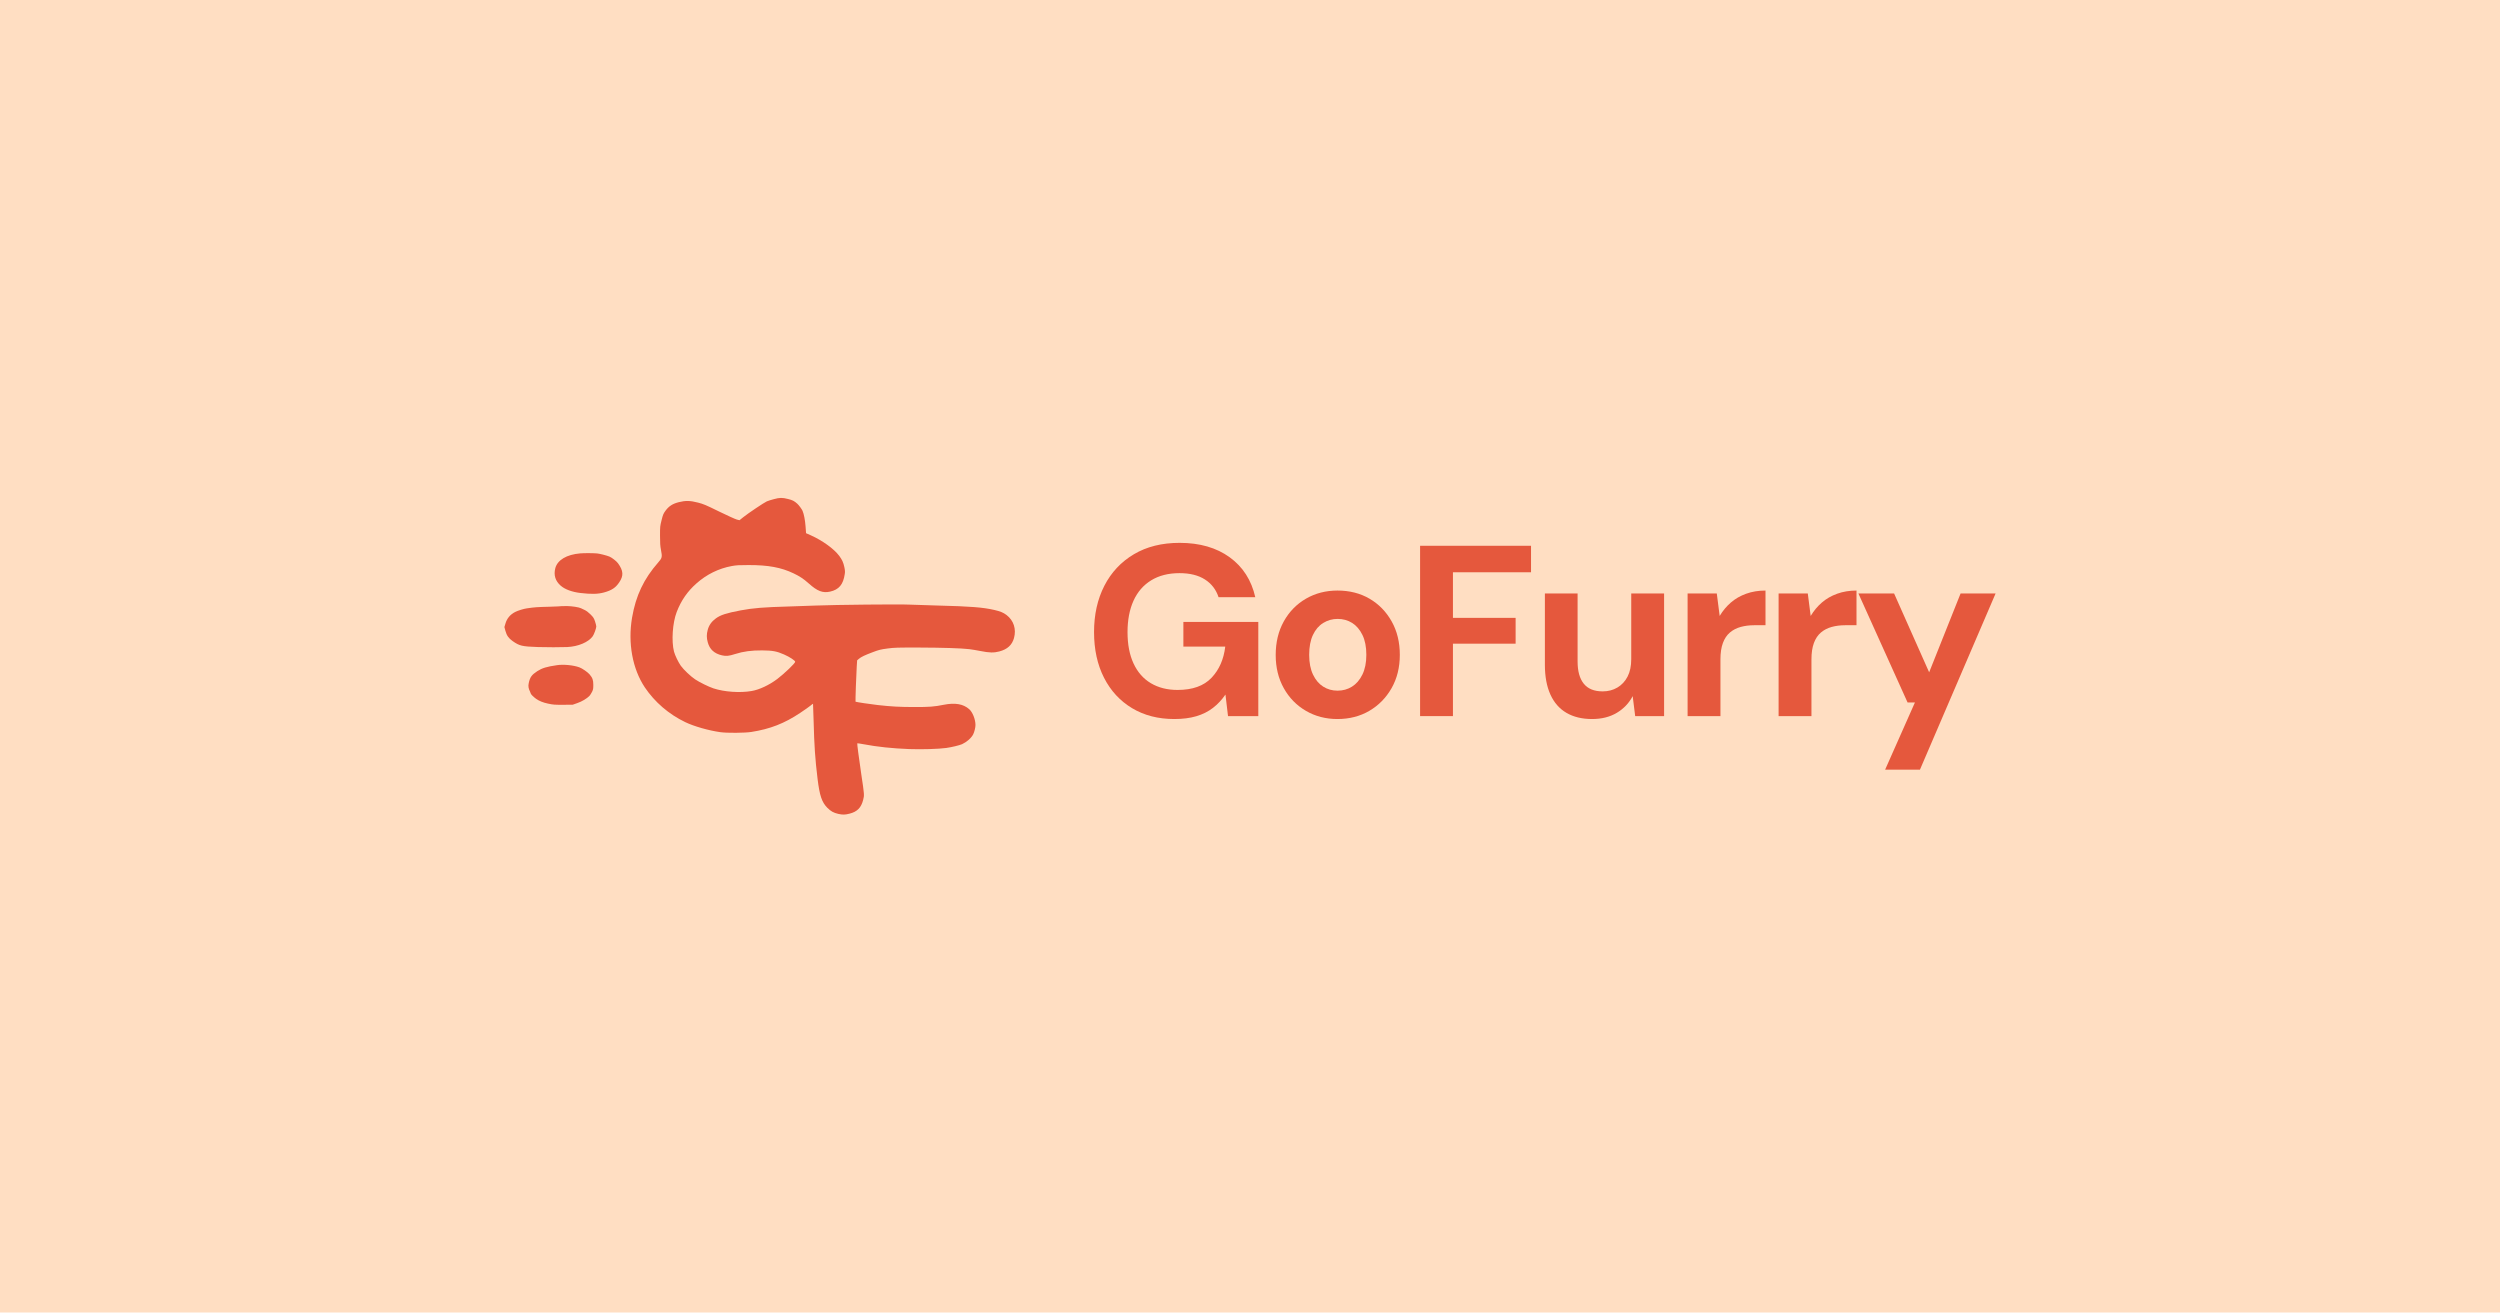
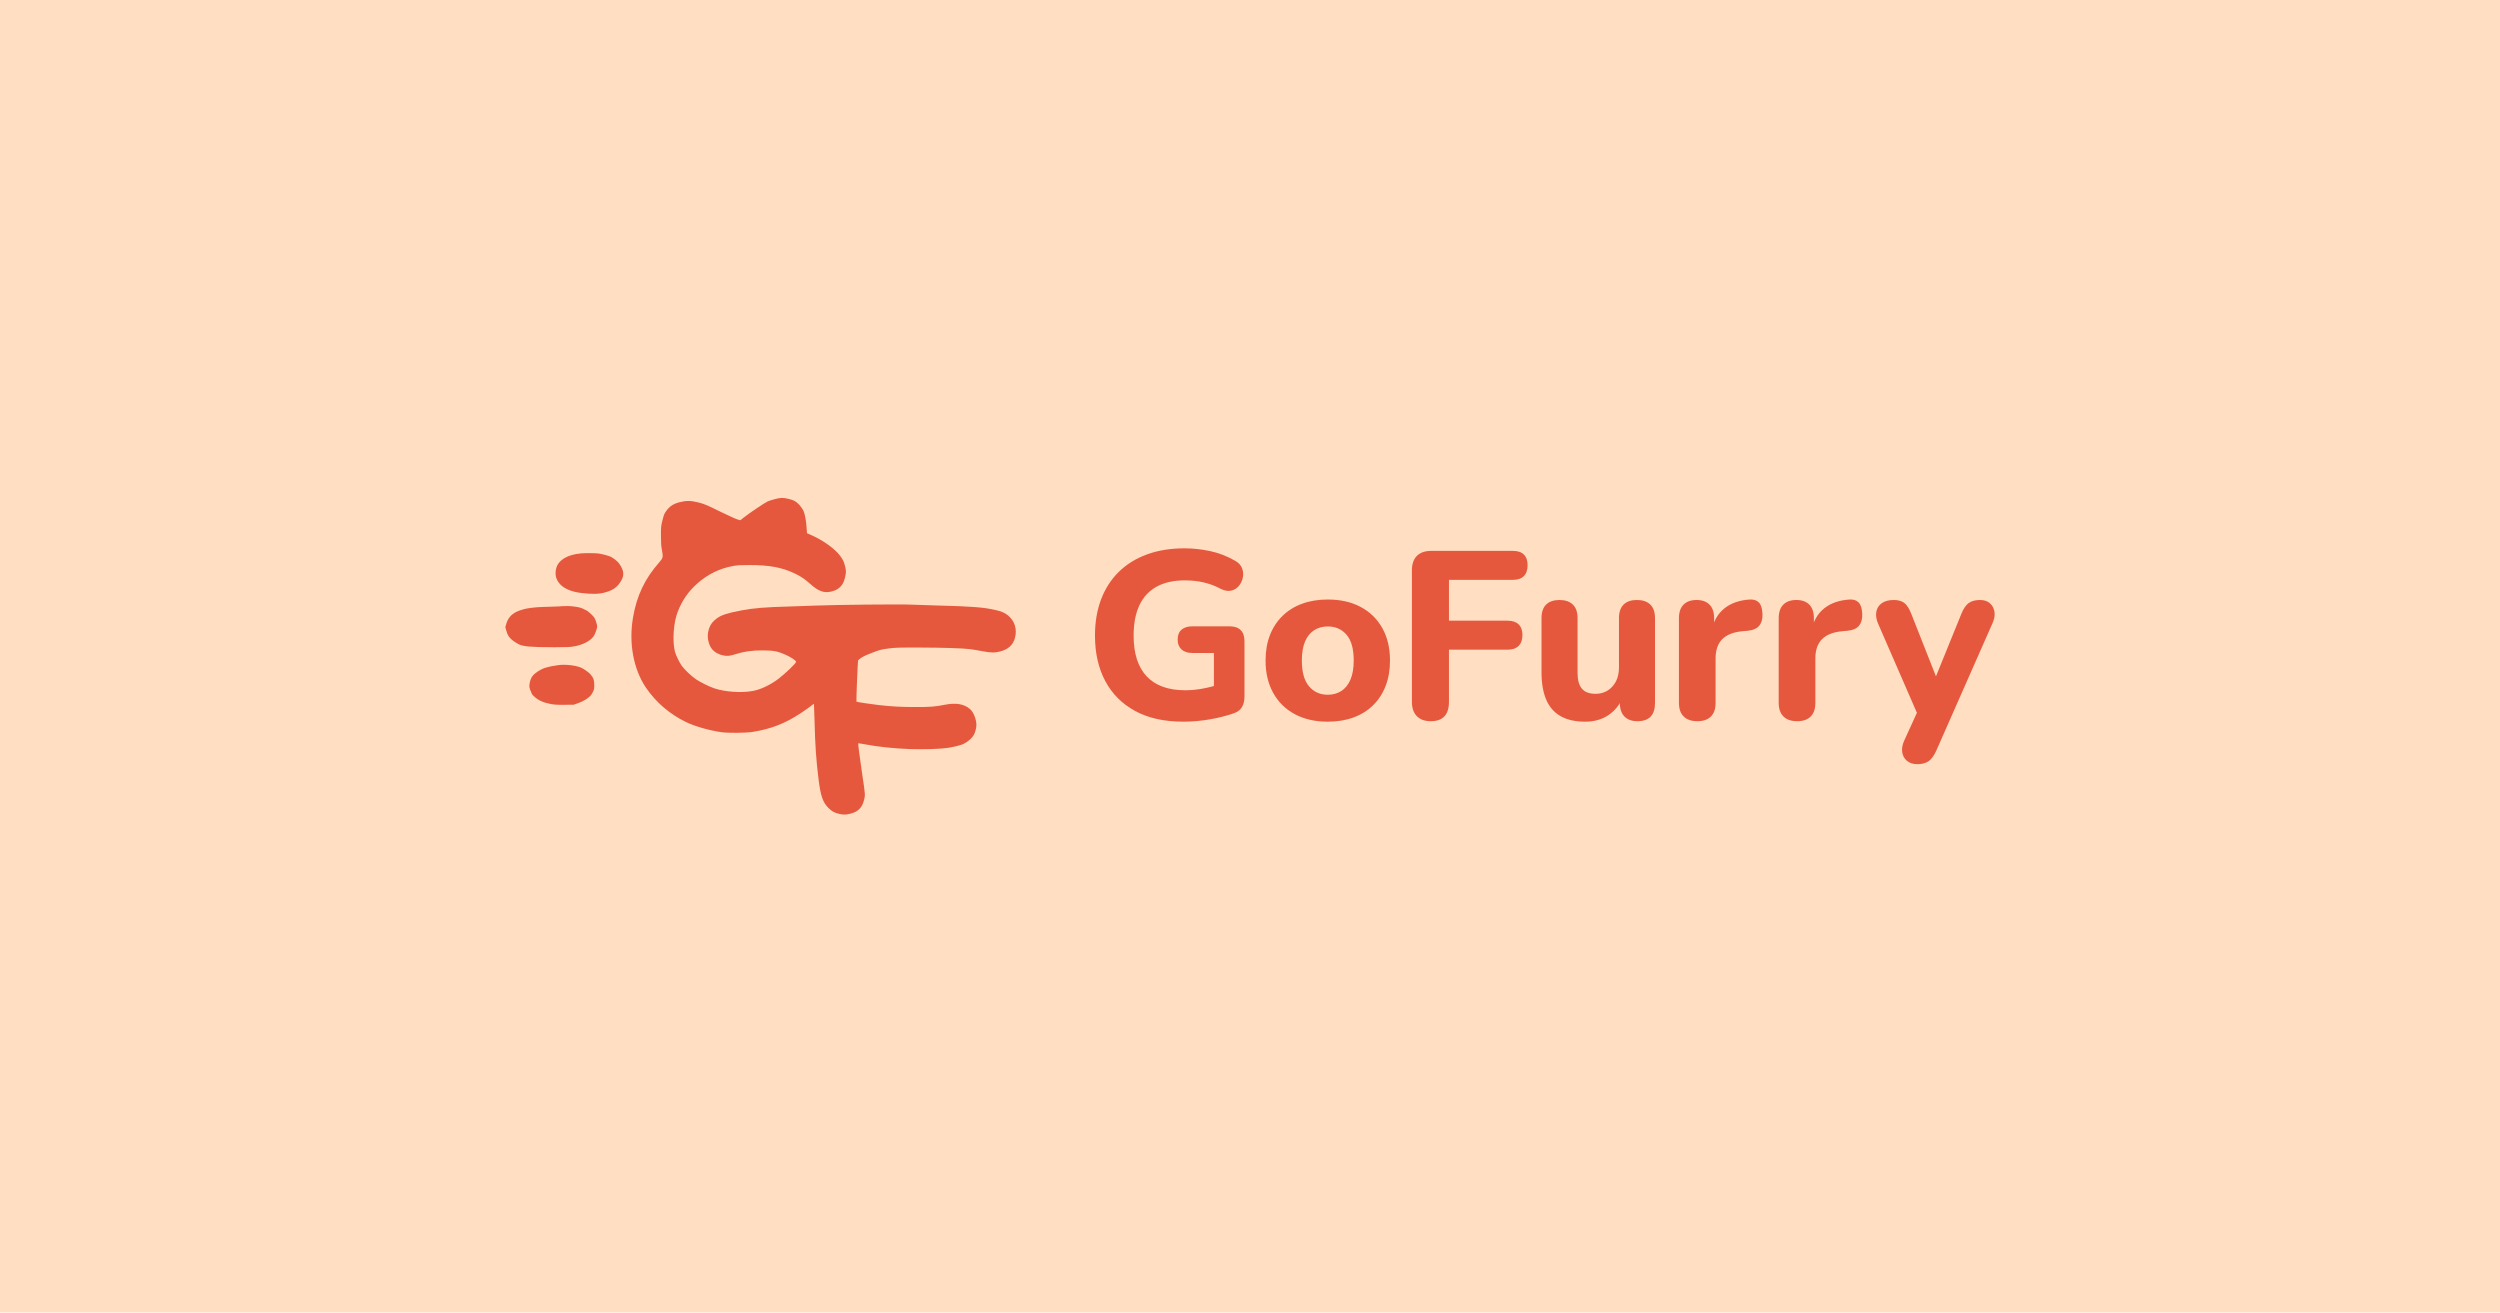
<svg xmlns="http://www.w3.org/2000/svg" width="1200" height="630" viewBox="0 0 1200 630" role="img" aria-labelledby="gofurry-og-title">
  <rect id="background" width="1200" height="630" fill="#FFDEC2" />
-   <g id="symbol" transform="translate(226.7952 202.4109) scale(0.220087)" fill="#E5583D">
+   <g id="symbol" transform="translate(227.2425 202.4109) scale(0.220087)" fill="#E5583D">
    <g transform="translate(0,1024) scale(0.1,-0.1)">
      <path d="M6570 8550 c-58 -15 -126 -37 -151 -48 -58 -25 -408 -260 -515 -346 l-81 -65 -59 15 c-32 8 -205 87 -384 174 -295 145 -338 163 -460 195 -173 45 -274 47 -423 9 -132 -33 -216 -87 -289 -188 -45 -62 -54 -82 -84 -203 -33 -131 -34 -140 -34 -338 0 -166 4 -224 21 -312 30 -154 25 -176 -59 -271 -316 -360 -490 -726 -572 -1206 -94 -554 9 -1117 278 -1520 216 -321 522 -585 881 -758 193 -93 516 -185 771 -220 146 -20 528 -17 670 5 410 64 721 185 1067 416 100 66 203 139 228 161 26 23 49 39 52 37 2 -3 8 -175 13 -383 13 -525 34 -832 86 -1254 45 -367 93 -508 212 -630 77 -77 136 -110 241 -134 97 -21 146 -20 244 5 167 42 254 130 297 299 27 105 27 112 -39 550 -56 379 -95 679 -89 686 3 2 63 -7 134 -20 304 -58 632 -92 997 -106 274 -10 647 1 809 24 121 17 290 58 346 83 103 48 201 134 242 214 26 51 50 149 50 205 -1 123 -63 279 -137 344 -129 114 -307 145 -555 96 -208 -42 -314 -50 -643 -49 -321 0 -497 10 -795 43 -152 17 -480 66 -486 73 -5 5 16 631 26 762 l9 140 38 33 c49 42 129 80 310 148 131 49 164 57 312 77 154 20 203 22 696 21 516 -2 907 -14 1090 -35 50 -6 160 -24 245 -41 191 -38 291 -41 410 -9 176 47 277 139 320 292 54 196 -7 384 -163 503 -71 53 -132 79 -262 109 -248 58 -530 80 -1225 97 -234 6 -513 15 -620 20 -214 12 -1644 -3 -2055 -20 -126 -6 -387 -15 -580 -20 -560 -16 -781 -34 -1055 -85 -313 -59 -441 -101 -542 -175 -93 -68 -150 -148 -177 -248 -27 -99 -27 -175 0 -273 41 -154 143 -247 310 -285 92 -21 151 -15 291 30 171 55 356 80 586 78 228 -2 318 -19 477 -89 123 -54 239 -130 243 -159 4 -28 -237 -259 -393 -377 -175 -132 -389 -232 -558 -261 -254 -44 -595 -20 -832 58 -107 36 -301 131 -400 197 -96 64 -251 211 -311 295 -54 76 -128 229 -149 309 -59 228 -32 629 59 865 97 251 233 448 431 623 221 197 487 327 771 379 100 18 158 21 364 21 429 1 712 -51 985 -182 129 -61 219 -121 325 -216 191 -172 310 -217 470 -181 193 44 286 155 319 383 8 50 6 81 -9 152 -22 102 -48 160 -114 248 -113 151 -365 332 -615 444 l-106 47 -11 149 c-10 138 -36 271 -66 340 -17 38 -80 123 -114 154 -68 60 -104 79 -202 103 -126 32 -180 32 -312 -4z" />
      <path d="M2350 7368 c-296 -25 -498 -145 -544 -324 -39 -150 1 -278 117 -380 92 -81 249 -139 432 -160 240 -28 377 -25 511 11 169 46 255 103 333 219 100 147 93 255 -26 419 -34 46 -130 121 -186 145 -57 24 -214 64 -272 69 -101 8 -276 8 -365 1z" />
      <path d="M1940 6217 c-3 -3 -111 -8 -240 -12 -305 -8 -333 -10 -514 -36 -68 -9 -193 -48 -251 -77 -110 -55 -183 -140 -216 -254 l-23 -77 22 -82 c27 -101 71 -163 156 -223 151 -106 205 -119 556 -131 182 -6 503 -6 637 0 240 12 461 105 555 235 29 40 78 175 78 214 0 15 -12 64 -27 109 -25 74 -35 89 -98 153 -47 47 -90 79 -130 98 -33 15 -68 32 -78 37 -41 22 -198 47 -307 48 -64 1 -118 0 -120 -2z" />
      <path d="M1845 4930 c-228 -33 -326 -63 -432 -131 -123 -81 -160 -132 -187 -264 -14 -63 -5 -116 29 -182 8 -15 15 -33 15 -39 0 -17 60 -77 117 -118 67 -48 155 -83 262 -105 121 -25 134 -26 346 -25 l190 1 102 36 c102 35 208 99 265 158 14 16 39 54 55 86 25 51 28 69 28 153 0 106 -17 154 -83 231 -42 48 -160 130 -222 152 -129 47 -343 68 -485 47z" />
    </g>
  </g>
-   <g id="wordmark" transform="translate(519.7419 343.7328) scale(0.1168 -0.1168)" fill="#E5583D">
-     <path data-glyph="G" d="M376 -12Q276.828 -12 202.535 32.621Q128.241 77.241 87.241 157.655Q46.241 238.069 46.241 345.483Q46.241 453.069 88.621 535.655Q131 618.241 209.845 665.121Q288.689 712 397.965 712Q521.827 712 603.465 652.862Q685.103 593.724 708.861 488.621H557.932Q542.76 535.208 502.191 561.364Q461.621 587.519 397.379 587.519Q329.172 587.519 281.051 558.002Q232.929 528.484 208.377 474.156Q183.825 419.828 183.825 344.897Q183.825 269.379 208.671 216.016Q233.516 162.654 279.93 135.102Q326.344 107.55 389.551 107.55Q481.621 107.55 528.949 157.43Q576.277 207.31 585.449 285.725H413.345V386.896H721.275V0H596.794L586.277 88.622Q564.208 56.415 534.932 33.776Q505.656 11.138 466.639 -0.431Q427.621 -12 376 -12Z" />
-     <path data-glyph="o" transform="translate(742 0)" d="M304.379 -12Q232.62 -12 174.862 21.672Q117.103 55.345 83.931 114.845Q50.759 174.345 50.759 251Q50.759 329.655 84.138 389.448Q117.517 449.241 175.189 482.621Q232.862 516 304.62 516Q378.965 516 436.224 482.621Q493.482 449.241 527.155 389.448Q560.827 329.655 560.827 252Q560.827 174.345 526.948 114.845Q493.068 55.345 435.603 21.672Q378.137 -12 304.379 -12ZM304.793 104.55Q337.828 104.55 364.276 121.067Q390.725 137.585 406.984 170.62Q423.243 203.655 423.243 252Q423.243 300.759 407.191 333.587Q391.139 366.415 364.897 382.933Q338.655 399.45 305.207 399.45Q273.172 399.45 246.223 382.933Q219.274 366.415 203.808 333.587Q188.343 300.759 188.343 252Q188.343 203.655 204.101 170.62Q219.86 137.585 246.102 121.067Q272.344 104.55 304.793 104.55Z" />
-     <path data-glyph="F" transform="translate(1317 0)" d="M69.138 0V700H525.033V591.14H204.136V403.758H461.724V297.656H204.136V0Z" />
-     <path data-glyph="u" transform="translate(1838 0)" d="M254.759 -12Q193.241 -12 149.741 13.345Q106.241 38.689 83.621 88.741Q61 138.793 61 210.793V504H195.412V224.482Q195.412 164.723 220.791 133.171Q246.171 101.619 298.551 101.619Q332.344 101.619 359.017 117.429Q385.689 133.24 400.793 162.361Q415.897 191.482 415.897 234V504H550.895V0H432.103L421.828 82.138Q399.414 39.241 356.759 13.621Q314.103 -12 254.759 -12Z" />
-     <path data-glyph="r" transform="translate(2419 0)" d="M66.483 0V504H186.447L198.308 411.517Q217.653 443.759 244.446 466.879Q271.239 490 307.274 503Q343.308 516 386.619 516V373.485H339.792Q310.137 373.485 284.654 366.451Q259.171 359.416 240.481 343.64Q221.791 327.864 211.636 300.64Q201.481 273.415 201.481 233.036V0Z" />
-     <path data-glyph="r" transform="translate(2793 0)" d="M66.483 0V504H186.447L198.308 411.517Q217.653 443.759 244.446 466.879Q271.239 490 307.274 503Q343.308 516 386.619 516V373.485H339.792Q310.137 373.485 284.654 366.451Q259.171 359.416 240.481 343.64Q221.791 327.864 211.636 300.64Q201.481 273.415 201.481 233.036V0Z" />
-     <path data-glyph="y" transform="translate(3167 0)" d="M130.276 -220 252.689 56H222.517L20.414 504H167.101L311.171 179.963L440.38 504H584.239L273.377 -220Z" />
+   <g id="wordmark" transform="translate(519.8695 345.1891) scale(0.11457 -0.11457)" fill="#E5583D">
+     <path data-glyph="G" d="M420.072 -10.626Q300.879 -10.626 218.5 34Q136.121 78.626 93.024 159.626Q49.928 240.626 49.928 350.06Q49.928 434.06 75.368 501.374Q100.807 568.687 149.187 616.5Q197.566 664.313 267.229 689.97Q336.891 715.626 425.337 715.626Q478.518 715.626 532.668 704.006Q586.819 692.385 637.132 663.518Q658.204 651.891 665.74 633.229Q673.276 614.566 669.59 594.464Q665.903 574.362 653.493 558.916Q641.084 543.471 621.451 538.591Q601.819 533.712 577.434 545.652Q543.506 563.893 506.542 572.64Q469.578 581.387 425.963 581.387Q355.409 581.387 307.384 554.549Q259.36 527.712 235.583 476.254Q211.806 424.796 211.806 350.06Q211.806 237.397 266.577 179.192Q321.348 120.987 428.265 120.987Q463.566 120.987 501.747 128.047Q539.928 135.107 577.362 147.854L548.29 84.59V277.229H458.023Q428.325 277.229 412.319 292.109Q396.313 306.988 396.313 333.374Q396.313 360.446 412.319 374.638Q428.325 388.831 458.023 388.831H614.566Q644.578 388.831 660.427 372.982Q676.276 357.132 676.276 327.121V94.771Q676.276 68.698 665.897 50.879Q655.518 33.06 632.446 24.807Q586.879 8.807 530.976 -0.91Q475.072 -10.626 420.072 -10.626Z" />
+     <path data-glyph="o" transform="translate(731 0)" d="M294.265 -10.626Q215.446 -10.626 156.94 20.374Q98.434 51.374 66.024 109.187Q33.615 167 33.615 245.626Q33.615 304.94 51.898 351.91Q70.181 398.879 104.59 432.536Q139 466.193 187.036 483.693Q235.072 501.193 294.265 501.193Q373.397 501.193 431.746 470.193Q490.095 439.193 522.505 381.879Q554.915 324.566 554.915 245.626Q554.915 186.313 536.631 139Q518.348 91.687 483.939 58.03Q449.529 24.374 401.493 6.874Q353.457 -10.626 294.265 -10.626ZM294.265 102.228Q326.566 102.228 350.964 117.879Q375.362 133.529 389.139 165.271Q402.916 197.012 402.916 245.626Q402.916 319.049 372.832 353.693Q342.747 388.338 294.265 388.338Q262.276 388.338 237.722 373.031Q213.167 357.724 199.39 326.139Q185.613 294.554 185.613 245.626Q185.613 172.891 215.698 137.559Q245.782 102.228 294.265 102.228Z" />
+     <path data-glyph="F" transform="translate(1307 0)" d="M149.891 -8.626Q112.313 -8.626 91.524 12.319Q70.735 33.265 70.735 72.843V623.531Q70.735 663.109 91.681 684.054Q112.626 705 152.204 705H493.687Q524.385 705 539.891 689.494Q555.397 673.988 555.397 644.977Q555.397 615.278 539.891 599.429Q524.385 583.58 493.687 583.58H225.987V412.457H472.06Q502.072 412.457 517.921 396.951Q533.771 381.446 533.771 352.434Q533.771 322.735 517.921 306.886Q502.072 291.037 472.06 291.037H225.987V72.843Q225.987 -8.626 149.891 -8.626Z" />
+     <path data-glyph="u" transform="translate(1865 0)" d="M238.868 -10.626Q176.615 -10.626 135.988 12.343Q95.362 35.313 75.549 81.41Q55.735 127.506 55.735 196.698V423.037Q55.735 460.988 75.181 480.09Q94.626 499.193 130.891 499.193Q167.156 499.193 186.945 480.09Q206.734 460.988 206.734 423.037V193.446Q206.734 149.276 224.758 127.722Q242.782 106.167 281.891 106.167Q325 106.167 352.615 136.595Q380.229 167.023 380.229 216.819V423.037Q380.229 460.988 399.675 480.09Q419.121 499.193 455.385 499.193Q491.65 499.193 511.439 480.09Q531.228 460.988 531.228 423.037V68.216Q531.228 -8.626 457.698 -8.626Q422.434 -8.626 403.145 11.162Q383.856 30.951 383.856 68.216V135.446L398.796 96.049Q377.169 44.554 336.235 16.964Q295.302 -10.626 238.868 -10.626Z" />
+     <path data-glyph="r" transform="translate(2438 0)" d="M135.891 -8.626Q98.313 -8.626 78.368 11.162Q58.422 30.951 58.422 68.216V423.037Q58.422 460.302 77.711 479.747Q97 499.193 132.265 499.193Q167.529 499.193 186.662 479.747Q205.794 460.302 205.794 423.037V371H195.794Q207.601 431 248.915 464.036Q290.228 497.072 355.409 501.193Q380.167 502.566 393.607 488.5Q407.047 474.434 408.42 440.916Q409.794 410.278 395.511 392.116Q381.228 373.953 347.023 370.327L324.397 368.327Q267.469 362.953 239.758 334.899Q212.047 306.844 212.047 254.229V68.216Q212.047 30.951 192.601 11.162Q173.156 -8.626 135.891 -8.626Z" />
+     <path data-glyph="r" transform="translate(2856 0)" d="M135.891 -8.626Q98.313 -8.626 78.368 11.162Q58.422 30.951 58.422 68.216V423.037Q58.422 460.302 77.711 479.747Q97 499.193 132.265 499.193Q167.529 499.193 186.662 479.747Q205.794 460.302 205.794 423.037V371H195.794Q207.601 431 248.915 464.036Q290.228 497.072 355.409 501.193Q380.167 502.566 393.607 488.5Q407.047 474.434 408.42 440.916Q409.794 410.278 395.511 392.116Q381.228 373.953 347.023 370.327L324.397 368.327Q267.469 362.953 239.758 334.899Q212.047 306.844 212.047 254.229V68.216Q212.047 30.951 192.601 11.162Q173.156 -8.626 135.891 -8.626Z" />
+     <path data-glyph="y" transform="translate(3303 0)" d="M191.819 -188.626Q165.747 -188.626 149.085 -174.934Q132.422 -161.241 128.982 -138.796Q125.543 -116.35 136.735 -91.278L204.109 56.59V-4.807L27.434 401.157Q16.554 427.229 20.338 449.518Q24.121 471.807 42.753 485.5Q61.385 499.193 93.71 499.193Q121.095 499.193 137.758 486.657Q154.42 474.121 167.926 438.543L286.012 139.444H254.132L376.157 439.856Q389.663 473.807 407.482 486.5Q425.302 499.193 455 499.193Q480.759 499.193 496.265 485.5Q511.771 471.807 515.397 449.862Q519.023 427.916 507.144 401.844L271.975 -131.229Q256.782 -164.868 238.493 -176.747Q220.204 -188.626 191.819 -188.626Z" />
  </g>
</svg>
